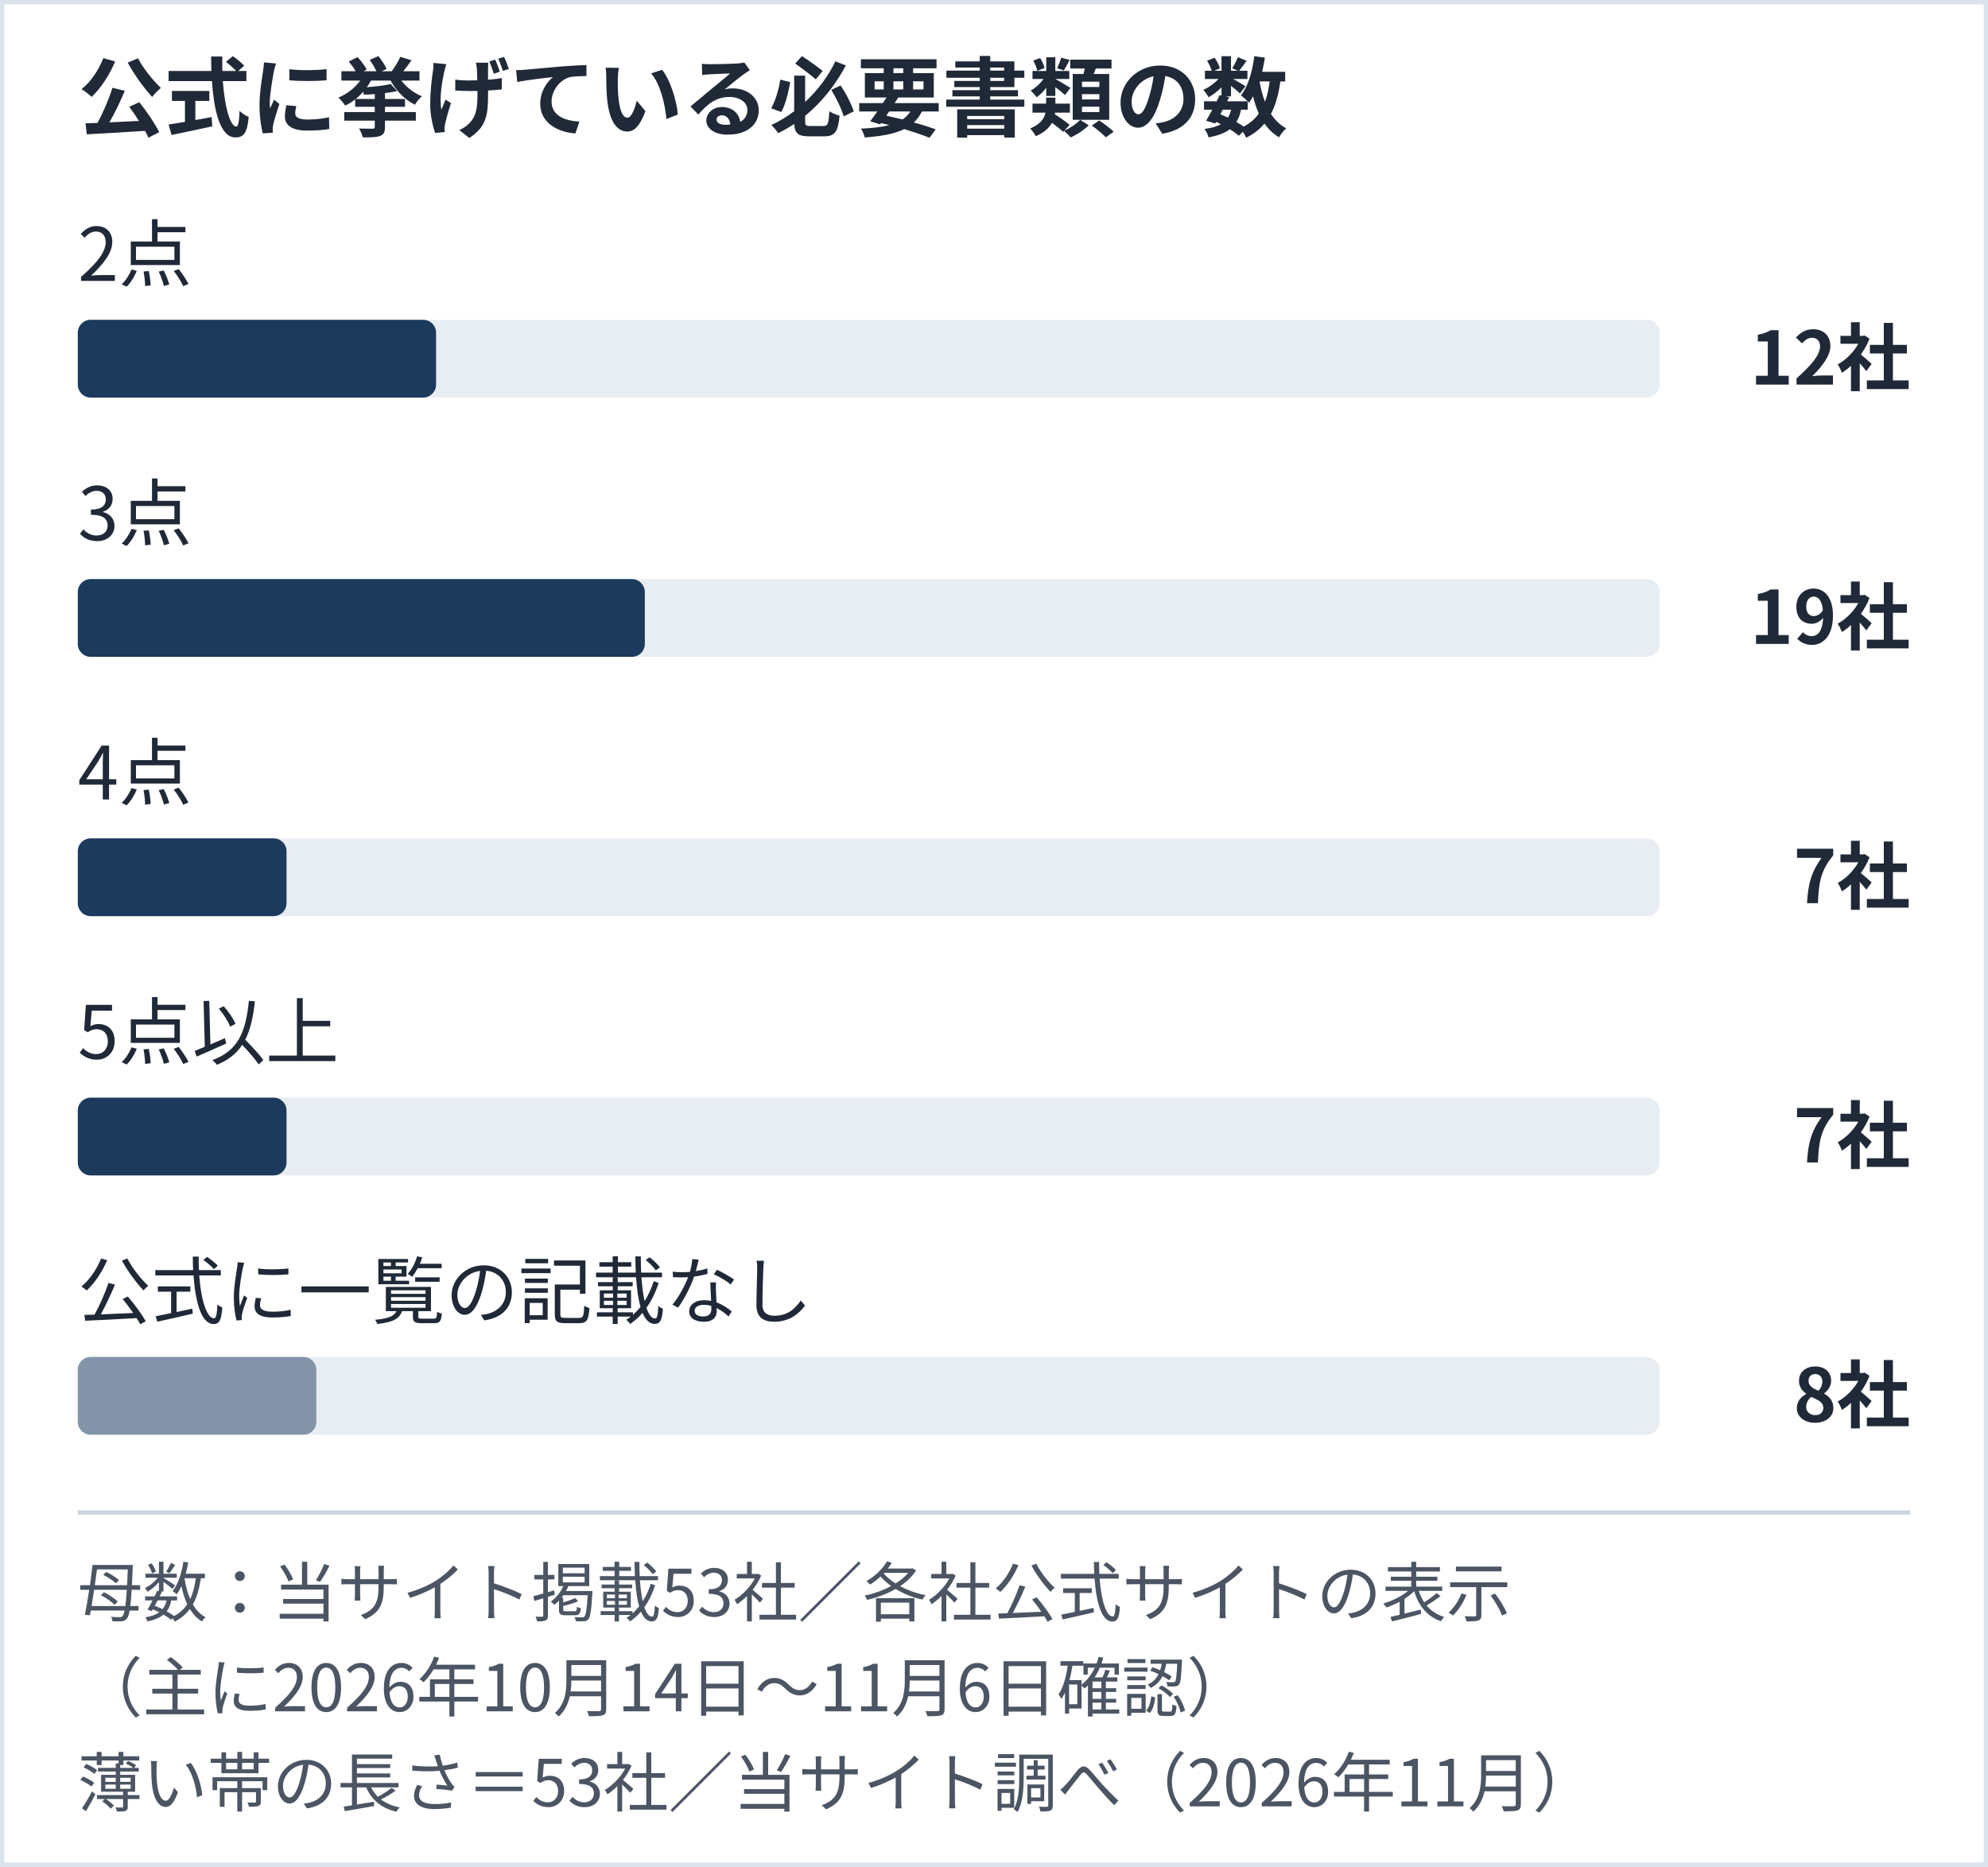
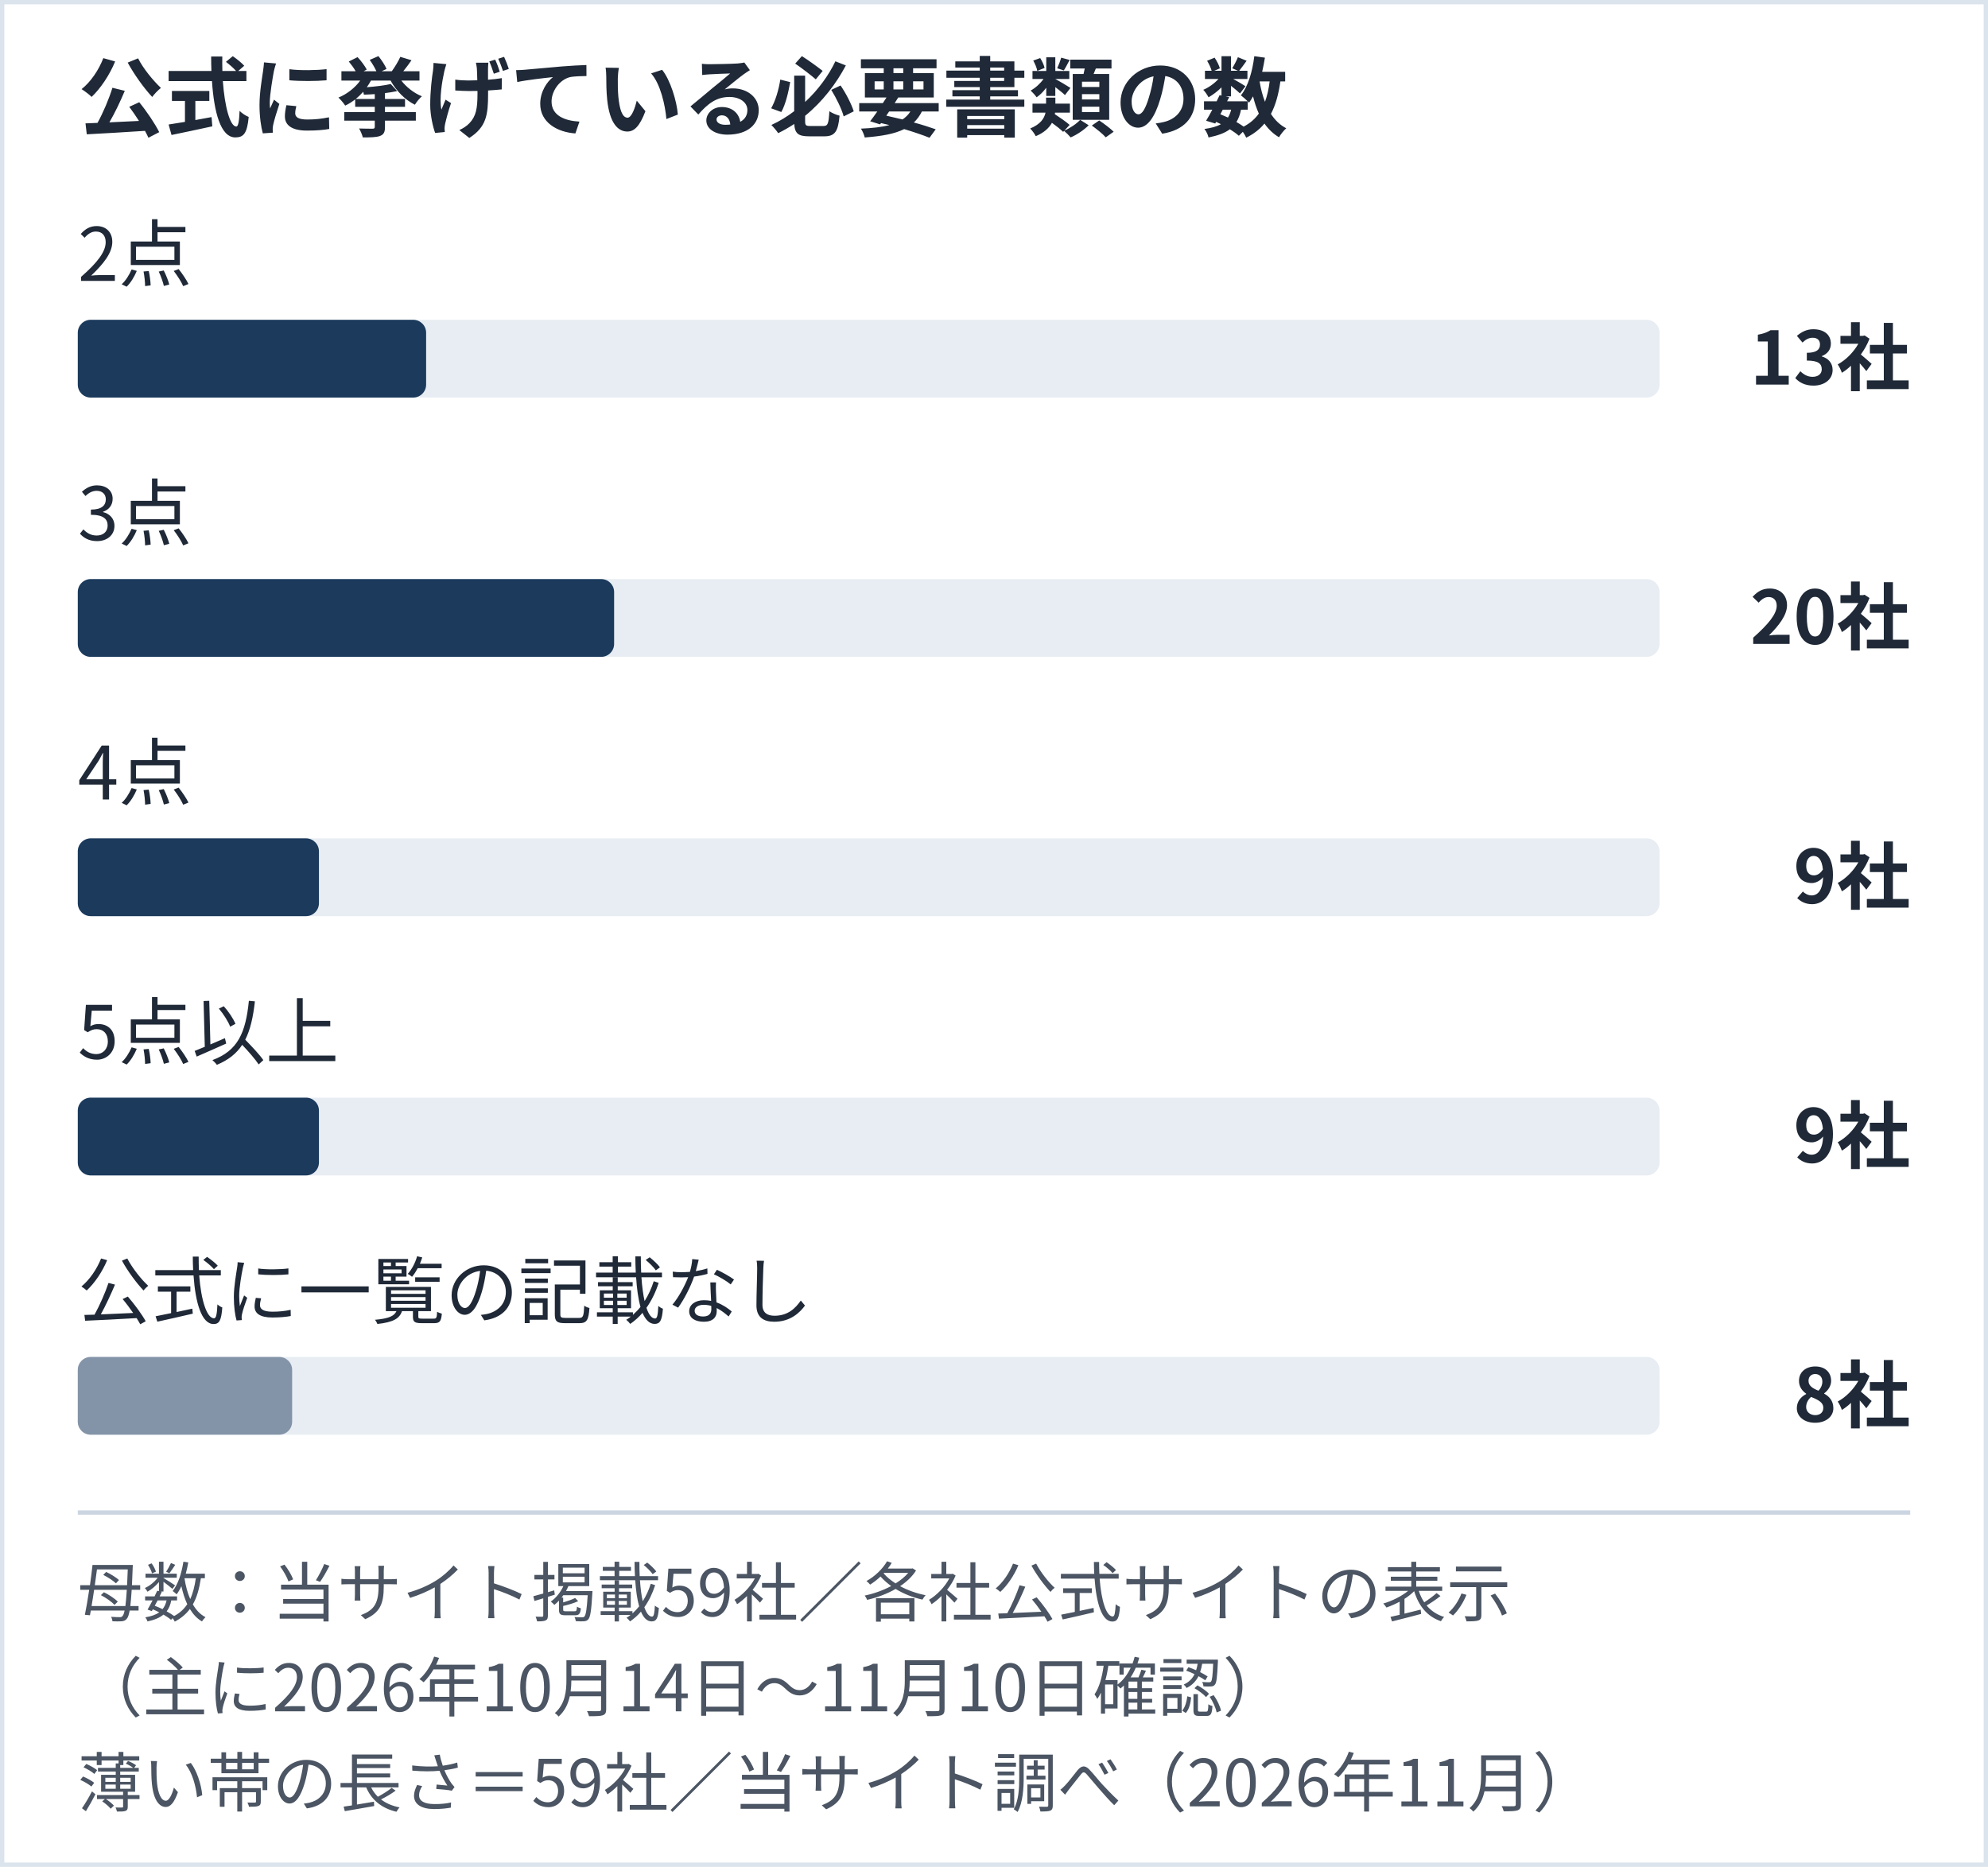
<svg xmlns="http://www.w3.org/2000/svg" width="460" height="432" viewBox="0 0 460 432" role="img" aria-labelledby="t d" font-family="'Hiragino Kaku Gothic ProN','Hiragino Sans','Noto Sans JP','Noto Sans CJK JP','Yu Gothic','YuGothic','Meiryo',sans-serif">
  <rect width="460" height="432" fill="#ffffff" />
  <rect x="0.5" y="0.5" width="459" height="431" fill="none" stroke="#dbe3ec" />
  <text x="18" y="30" font-size="20" font-weight="700" fill="#1f2937">公式に挙げている必要書類の数</text>
  <text x="18" y="65" font-size="17" fill="#1f2937">2点</text>
  <rect x="18" y="74" width="366" height="18" rx="3" fill="#e8edf3" />
-   <rect x="18" y="74" width="82.9" height="18" rx="3" fill="#1B3A5C" />
-   <text x="442" y="89" font-size="17" font-weight="700" text-anchor="end" fill="#1f2937">12社</text>
+   <rect x="18" y="74" width="80.6" height="18" rx="3" fill="#1B3A5C" />
+   <text x="442" y="89" font-size="17" font-weight="700" text-anchor="end" fill="#1f2937">13社</text>
  <text x="18" y="125" font-size="17" fill="#1f2937">3点</text>
  <rect x="18" y="134" width="366" height="18" rx="3" fill="#e8edf3" />
-   <rect x="18" y="134" width="131.2" height="18" rx="3" fill="#1B3A5C" />
-   <text x="442" y="149" font-size="17" font-weight="700" text-anchor="end" fill="#1f2937">19社</text>
+   <rect x="18" y="134" width="124.1" height="18" rx="3" fill="#1B3A5C" />
+   <text x="442" y="149" font-size="17" font-weight="700" text-anchor="end" fill="#1f2937">20社</text>
  <text x="18" y="185" font-size="17" fill="#1f2937">4点</text>
  <rect x="18" y="194" width="366" height="18" rx="3" fill="#e8edf3" />
-   <rect x="18" y="194" width="48.3" height="18" rx="3" fill="#1B3A5C" />
-   <text x="442" y="209" font-size="17" font-weight="700" text-anchor="end" fill="#1f2937">7社</text>
+   <rect x="18" y="194" width="55.8" height="18" rx="3" fill="#1B3A5C" />
+   <text x="442" y="209" font-size="17" font-weight="700" text-anchor="end" fill="#1f2937">9社</text>
  <text x="18" y="245" font-size="17" fill="#1f2937">5点以上</text>
  <rect x="18" y="254" width="366" height="18" rx="3" fill="#e8edf3" />
-   <rect x="18" y="254" width="48.3" height="18" rx="3" fill="#1B3A5C" />
-   <text x="442" y="269" font-size="17" font-weight="700" text-anchor="end" fill="#1f2937">7社</text>
+   <rect x="18" y="254" width="55.8" height="18" rx="3" fill="#1B3A5C" />
+   <text x="442" y="269" font-size="17" font-weight="700" text-anchor="end" fill="#1f2937">9社</text>
  <text x="18" y="305" font-size="17" fill="#1f2937">公式に一覧の記載なし</text>
  <rect x="18" y="314" width="366" height="18" rx="3" fill="#e8edf3" />
-   <rect x="18" y="314" width="55.2" height="18" rx="3" fill="#8494a8" />
+   <rect x="18" y="314" width="49.6" height="18" rx="3" fill="#8494a8" />
  <text x="442" y="329" font-size="17" font-weight="700" text-anchor="end" fill="#1f2937">8社</text>
  <line x1="18" y1="350" x2="442" y2="350" stroke="#cbd5e1" stroke-width="1" />
-   <text x="18" y="374" font-size="15" fill="#4b5563">母数：当サイト掲載53社／各社公式サイトの表示</text>
-   <text x="18" y="396" font-size="15" fill="#4b5563">（主に2026年10月14日〜11月6日確認）</text>
-   <text x="18" y="418" font-size="15" fill="#4b5563">薄い帯の長さ＝53社／当サイト調べ（2026年11月）</text>
+   <text x="18" y="374" font-size="15" fill="#4b5563">母数：当サイト掲載59社／各社公式サイトの表示</text>
+   <text x="18" y="396" font-size="15" fill="#4b5563">（主に2026年10月14日〜11月10日確認）</text>
+   <text x="18" y="418" font-size="15" fill="#4b5563">薄い帯の長さ＝59社／当サイト調べ（2026年11月）</text>
</svg>
